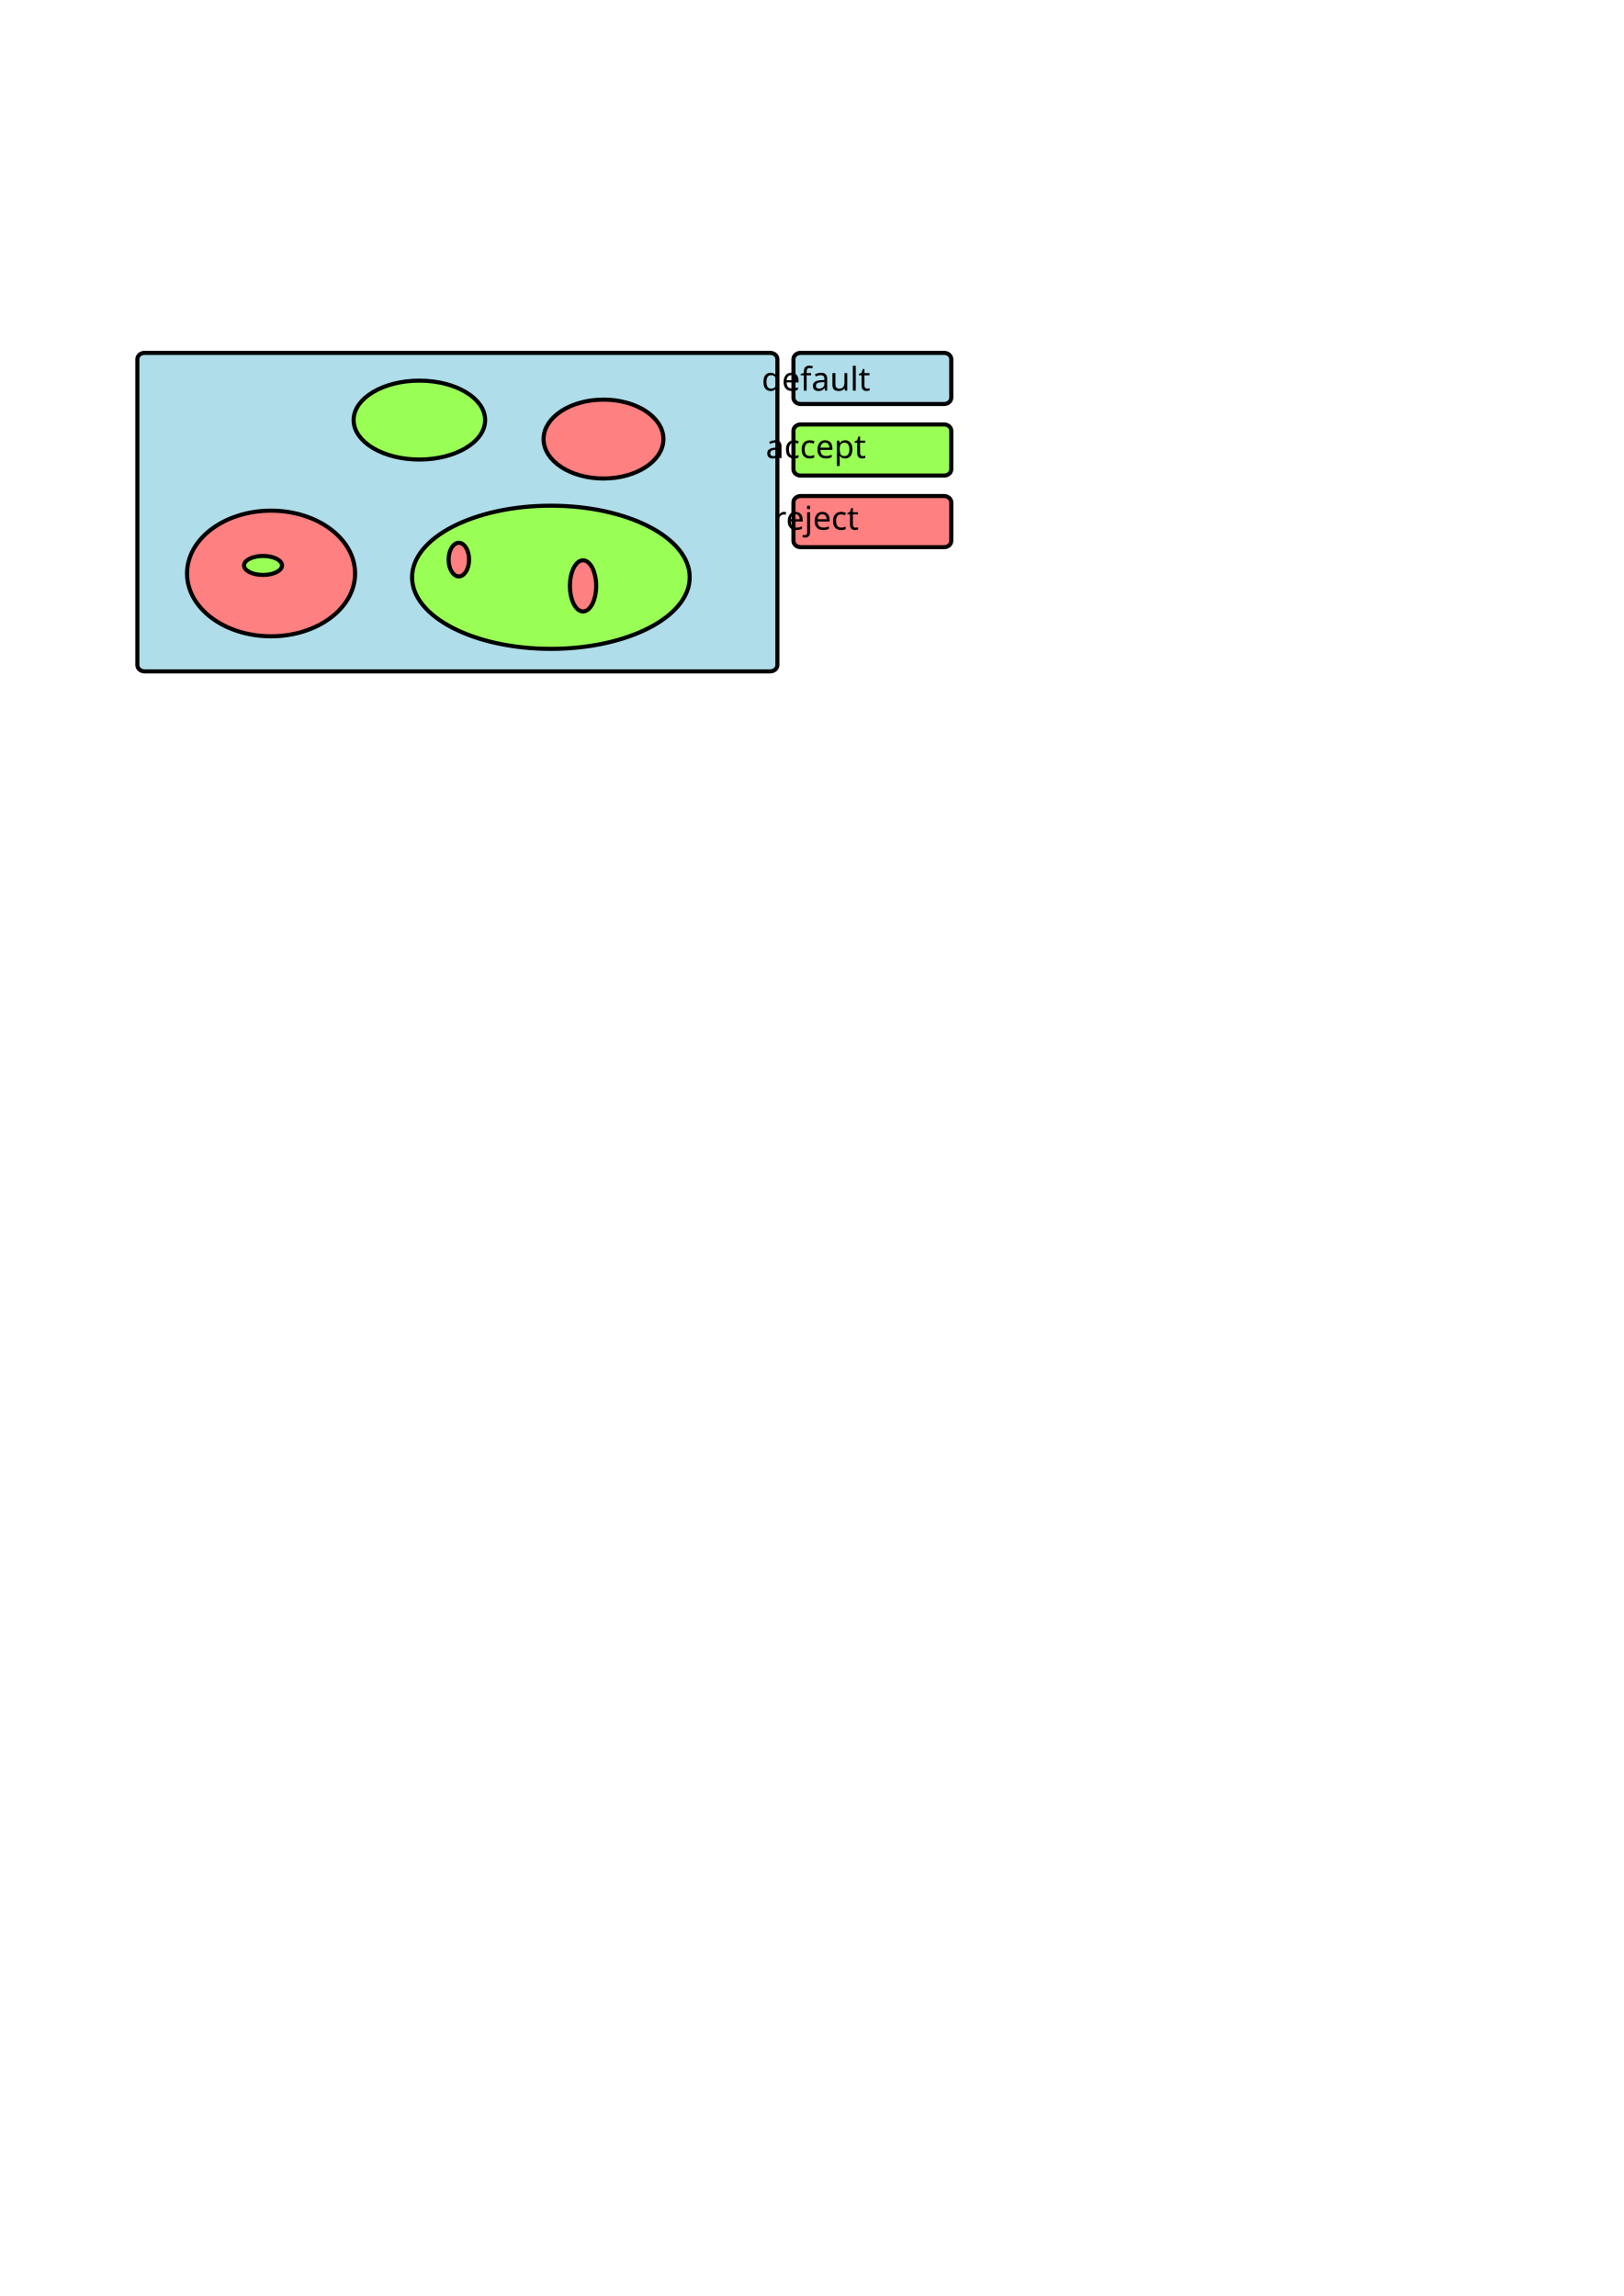
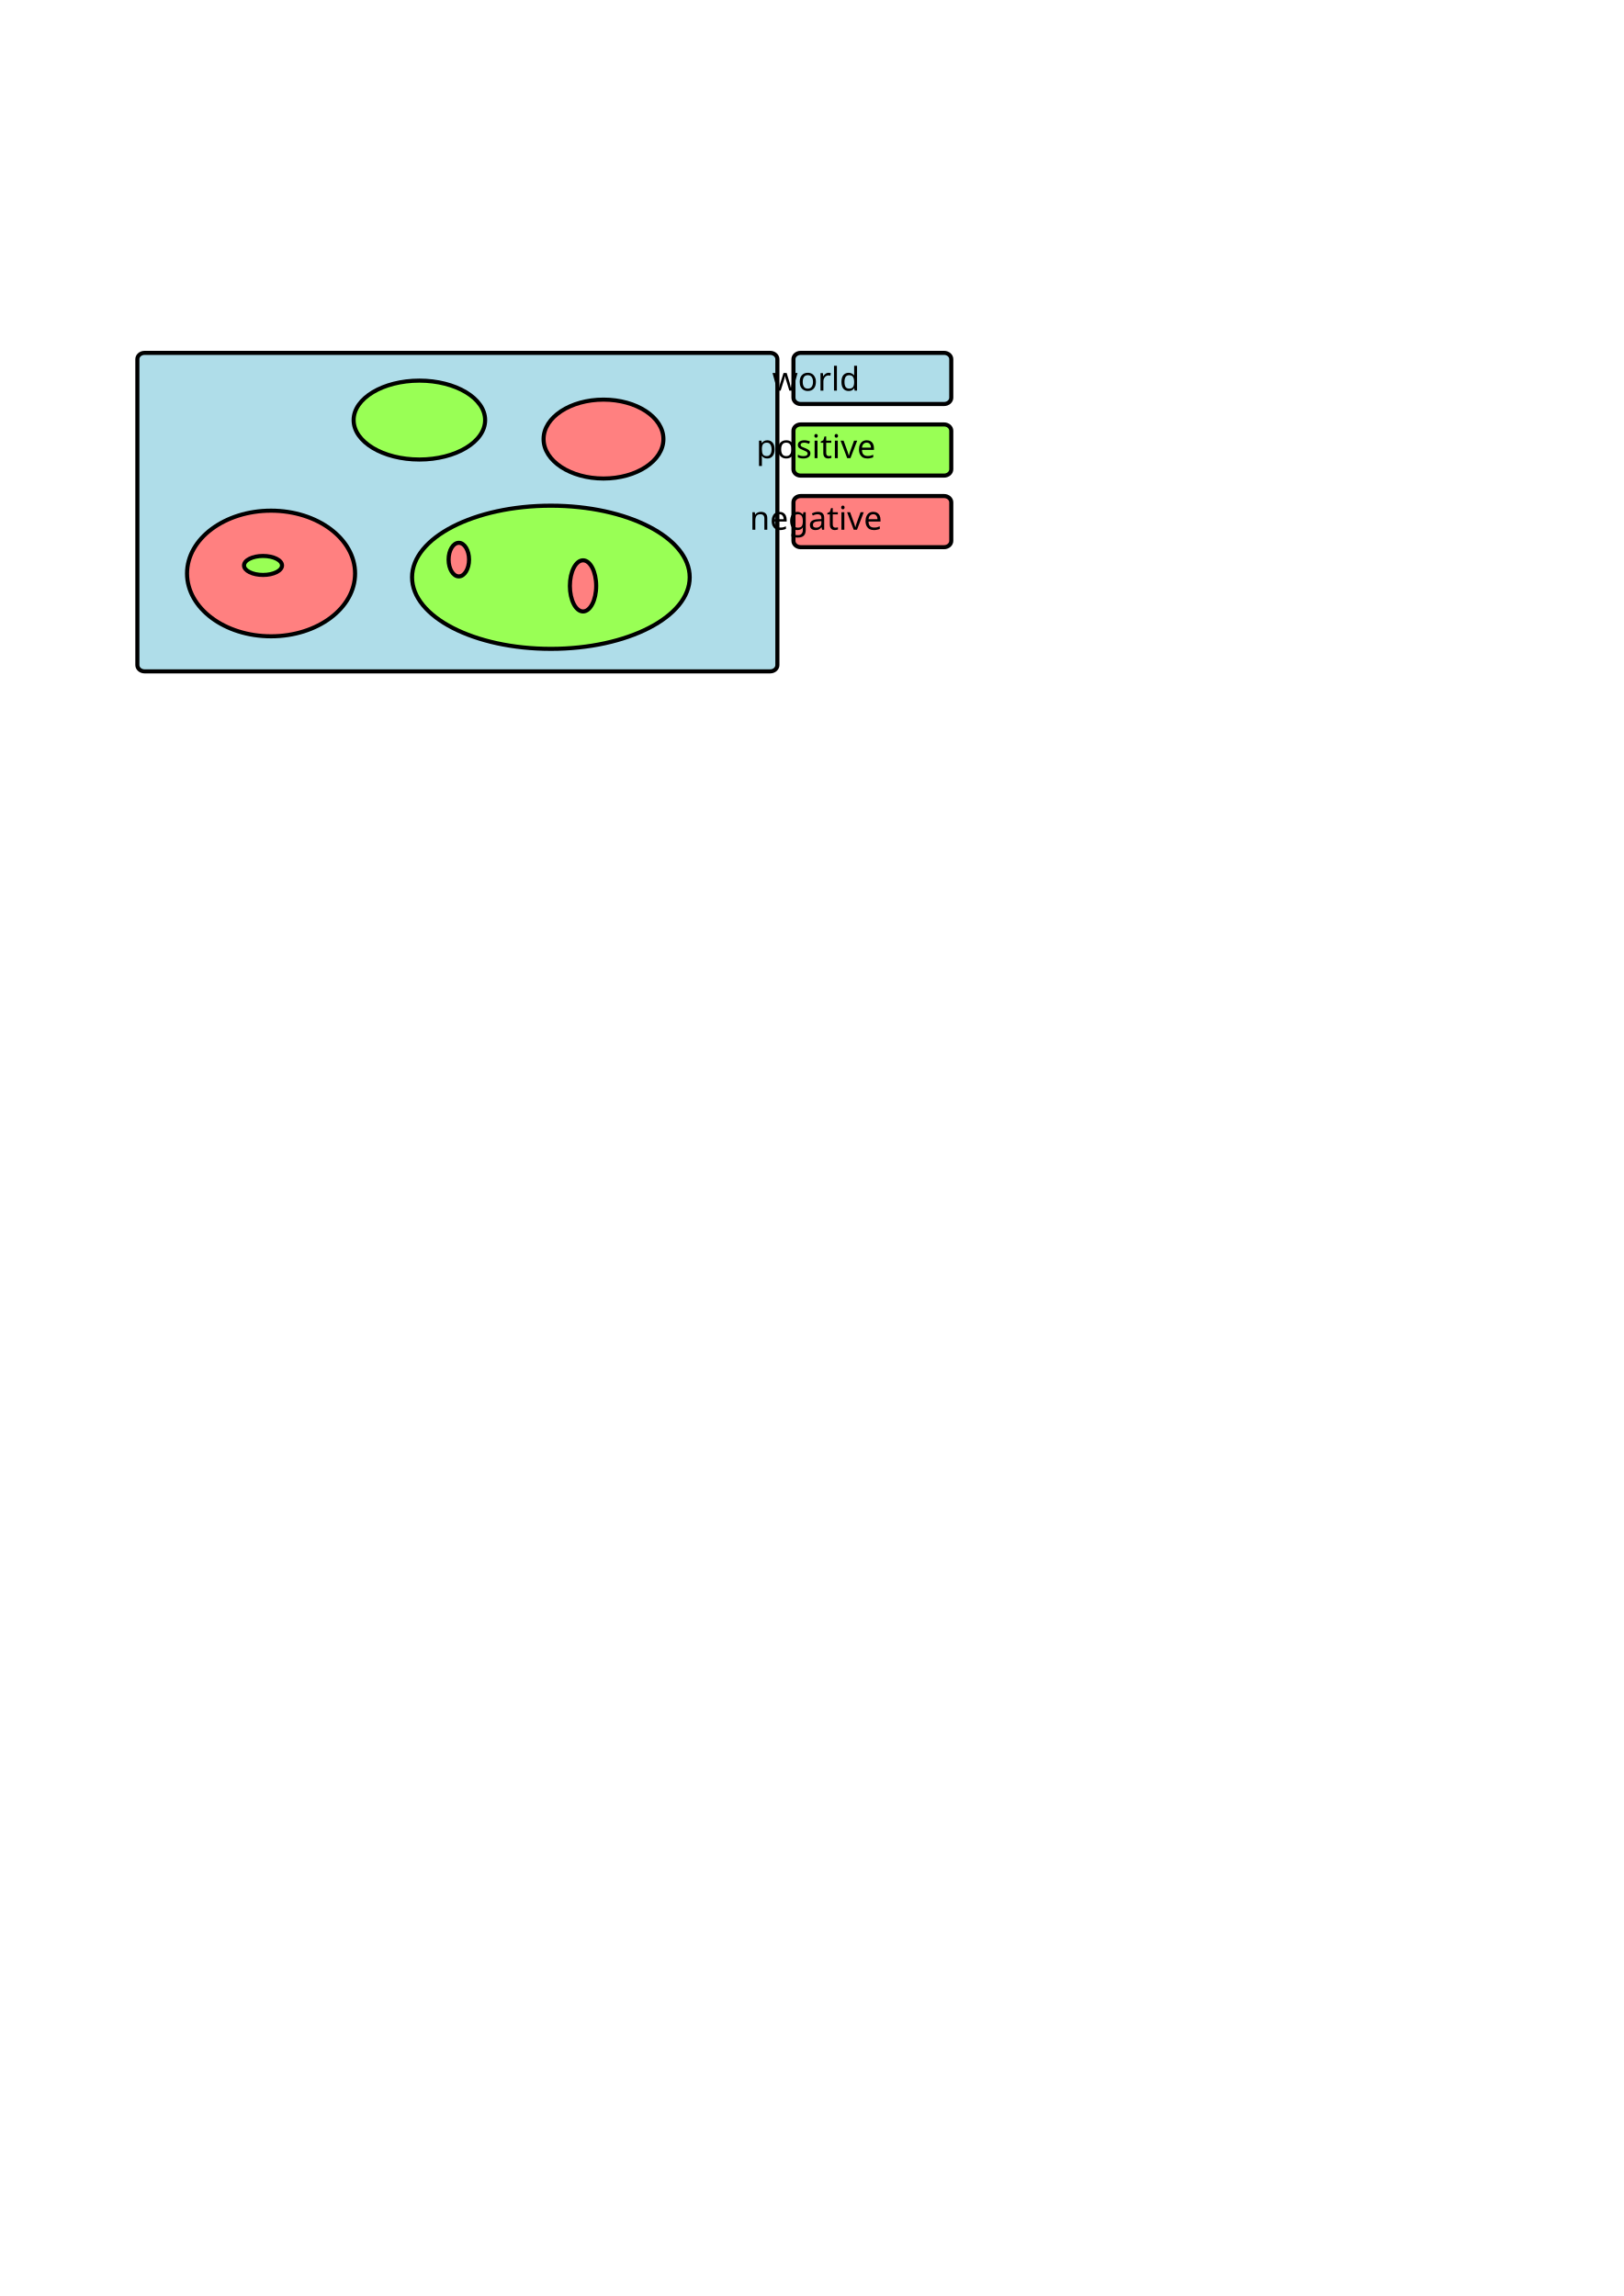
<svg xmlns="http://www.w3.org/2000/svg" width="210mm" height="297mm" viewBox="0 0 210 297" version="1.1" id="svg8">
  <defs id="defs2" />
  <g id="layer1">
    <g id="g4541" transform="translate(-0.3779806,0.755956)">
      <rect ry="0.817" rx="0.93" y="44.89" x="18.143" height="41.199" width="82.777" id="rect4485" style="opacity:1;fill:#afdde9;fill-opacity:1;stroke:#000000;stroke-width:0.529;stroke-linecap:square;stroke-linejoin:miter;stroke-miterlimit:4;stroke-dasharray:none;stroke-dashoffset:0;stroke-opacity:1" />
      <ellipse ry="5.103" rx="8.504" cy="53.583" cx="54.618" id="path4487" style="opacity:1;fill:#99ff55;fill-opacity:1;stroke:#000000;stroke-width:0.529;stroke-linecap:square;stroke-linejoin:miter;stroke-miterlimit:4;stroke-dasharray:none;stroke-dashoffset:0;stroke-opacity:1" />
      <ellipse ry="5.103" rx="7.749" cy="56.04" cx="78.43" id="path4489" style="opacity:1;fill:#ff8080;fill-opacity:1;stroke:#000000;stroke-width:0.529;stroke-linecap:square;stroke-linejoin:miter;stroke-miterlimit:4;stroke-dasharray:none;stroke-dashoffset:0;stroke-opacity:1" />
      <ellipse ry="9.26" rx="17.954" cy="73.918" cx="71.626" id="path4491" style="opacity:1;fill:#99ff55;fill-opacity:1;stroke:#000000;stroke-width:0.529;stroke-linecap:square;stroke-linejoin:miter;stroke-miterlimit:4;stroke-dasharray:none;stroke-dashoffset:0;stroke-opacity:1" />
      <ellipse ry="2.173" rx="1.323" cy="71.632" cx="59.72" id="path4493" style="opacity:1;fill:#ff8080;fill-opacity:1;stroke:#000000;stroke-width:0.529;stroke-linecap:square;stroke-linejoin:miter;stroke-miterlimit:4;stroke-dasharray:none;stroke-dashoffset:0;stroke-opacity:1" />
      <ellipse ry="3.307" rx="1.701" cy="75.033" cx="75.784" id="path4495" style="opacity:1;fill:#ff8080;fill-opacity:1;stroke:#000000;stroke-width:0.529;stroke-linecap:square;stroke-linejoin:miter;stroke-miterlimit:4;stroke-dasharray:none;stroke-dashoffset:0;stroke-opacity:1" />
      <ellipse ry="8.126" rx="10.867" cy="73.427" cx="35.435" id="path4497" style="opacity:1;fill:#ff8080;fill-opacity:1;stroke:#000000;stroke-width:0.529;stroke-linecap:square;stroke-linejoin:miter;stroke-miterlimit:4;stroke-dasharray:none;stroke-dashoffset:0;stroke-opacity:1" />
      <ellipse ry="1.228" rx="2.457" cy="72.388" cx="34.396" id="path4499" style="opacity:1;fill:#99ff55;fill-opacity:1;stroke:#000000;stroke-width:0.529;stroke-linecap:square;stroke-linejoin:miter;stroke-miterlimit:4;stroke-dasharray:none;stroke-dashoffset:0;stroke-opacity:1" />
    </g>
    <g id="g4531" transform="translate(-5.858627,-0.7559522)">
      <rect transform="scale(1,-1)" ry="0.817" rx="0.93" y="-53.016" x="108.479" height="6.615" width="20.411" id="rect4501" style="opacity:1;fill:#afdde9;fill-opacity:1;stroke:#000000;stroke-width:0.529;stroke-linecap:square;stroke-linejoin:miter;stroke-miterlimit:4;stroke-dasharray:none;stroke-dashoffset:0;stroke-opacity:1" />
      <text id="text4505" y="51.287" x="118.619" style="font-style:normal;font-weight:normal;font-size:7.938px;line-height:6.615px;font-family:sans-serif;text-align:center;letter-spacing:0px;word-spacing:0px;text-anchor:middle;fill:#000000;fill-opacity:1;stroke:none;stroke-width:0.265px;stroke-linecap:butt;stroke-linejoin:miter;stroke-opacity:1" xml:space="preserve">
-         <tspan style="font-size:4.233px;stroke-width:0.265px" y="51.287" x="118.619" id="tspan4503">default</tspan>
+         <tspan style="font-size:4.233px;stroke-width:0.265px" y="51.287" x="118.619" id="tspan4503">world</tspan>
      </text>
    </g>
    <g id="g4531-3" transform="translate(-5.858627,8.504464)">
      <rect transform="scale(1,-1)" ry="0.817" rx="0.93" y="-53.016" x="108.479" height="6.615" width="20.411" id="rect4501-6" style="opacity:1;fill:#99ff55;fill-opacity:1;stroke:#000000;stroke-width:0.529;stroke-linecap:square;stroke-linejoin:miter;stroke-miterlimit:4;stroke-dasharray:none;stroke-dashoffset:0;stroke-opacity:1" />
      <text id="text4505-7" y="50.755" x="118.609" style="font-style:normal;font-weight:normal;font-size:7.938px;line-height:6.615px;font-family:sans-serif;text-align:center;letter-spacing:0px;word-spacing:0px;text-anchor:middle;fill:#000000;fill-opacity:1;stroke:none;stroke-width:0.265px;stroke-linecap:butt;stroke-linejoin:miter;stroke-opacity:1" xml:space="preserve">
-         <tspan style="font-size:4.233px;stroke-width:0.265px" y="50.755" x="118.609" id="tspan4503-5">accept</tspan>
+         <tspan style="font-size:4.233px;stroke-width:0.265px" y="50.755" x="118.609" id="tspan4503-5">positive</tspan>
      </text>
    </g>
    <g id="g4531-3-3" transform="translate(-5.858627,17.76488)">
      <rect transform="scale(1,-1)" ry="0.817" rx="0.93" y="-53.016" x="108.479" height="6.615" width="20.411" id="rect4501-6-5" style="opacity:1;fill:#ff8080;fill-opacity:1;stroke:#000000;stroke-width:0.529;stroke-linecap:square;stroke-linejoin:miter;stroke-miterlimit:4;stroke-dasharray:none;stroke-dashoffset:0;stroke-opacity:1" />
      <text id="text4505-7-6" y="50.755" x="118.609" style="font-style:normal;font-weight:normal;font-size:7.938px;line-height:6.615px;font-family:sans-serif;text-align:center;letter-spacing:0px;word-spacing:0px;text-anchor:middle;fill:#000000;fill-opacity:1;stroke:none;stroke-width:0.265px;stroke-linecap:butt;stroke-linejoin:miter;stroke-opacity:1" xml:space="preserve">
-         <tspan style="font-size:4.233px;stroke-width:0.265px" y="50.755" x="118.609" id="tspan4503-5-2">reject</tspan>
+         <tspan style="font-size:4.233px;stroke-width:0.265px" y="50.755" x="118.609" id="tspan4503-5-2">negative</tspan>
      </text>
    </g>
  </g>
</svg>
